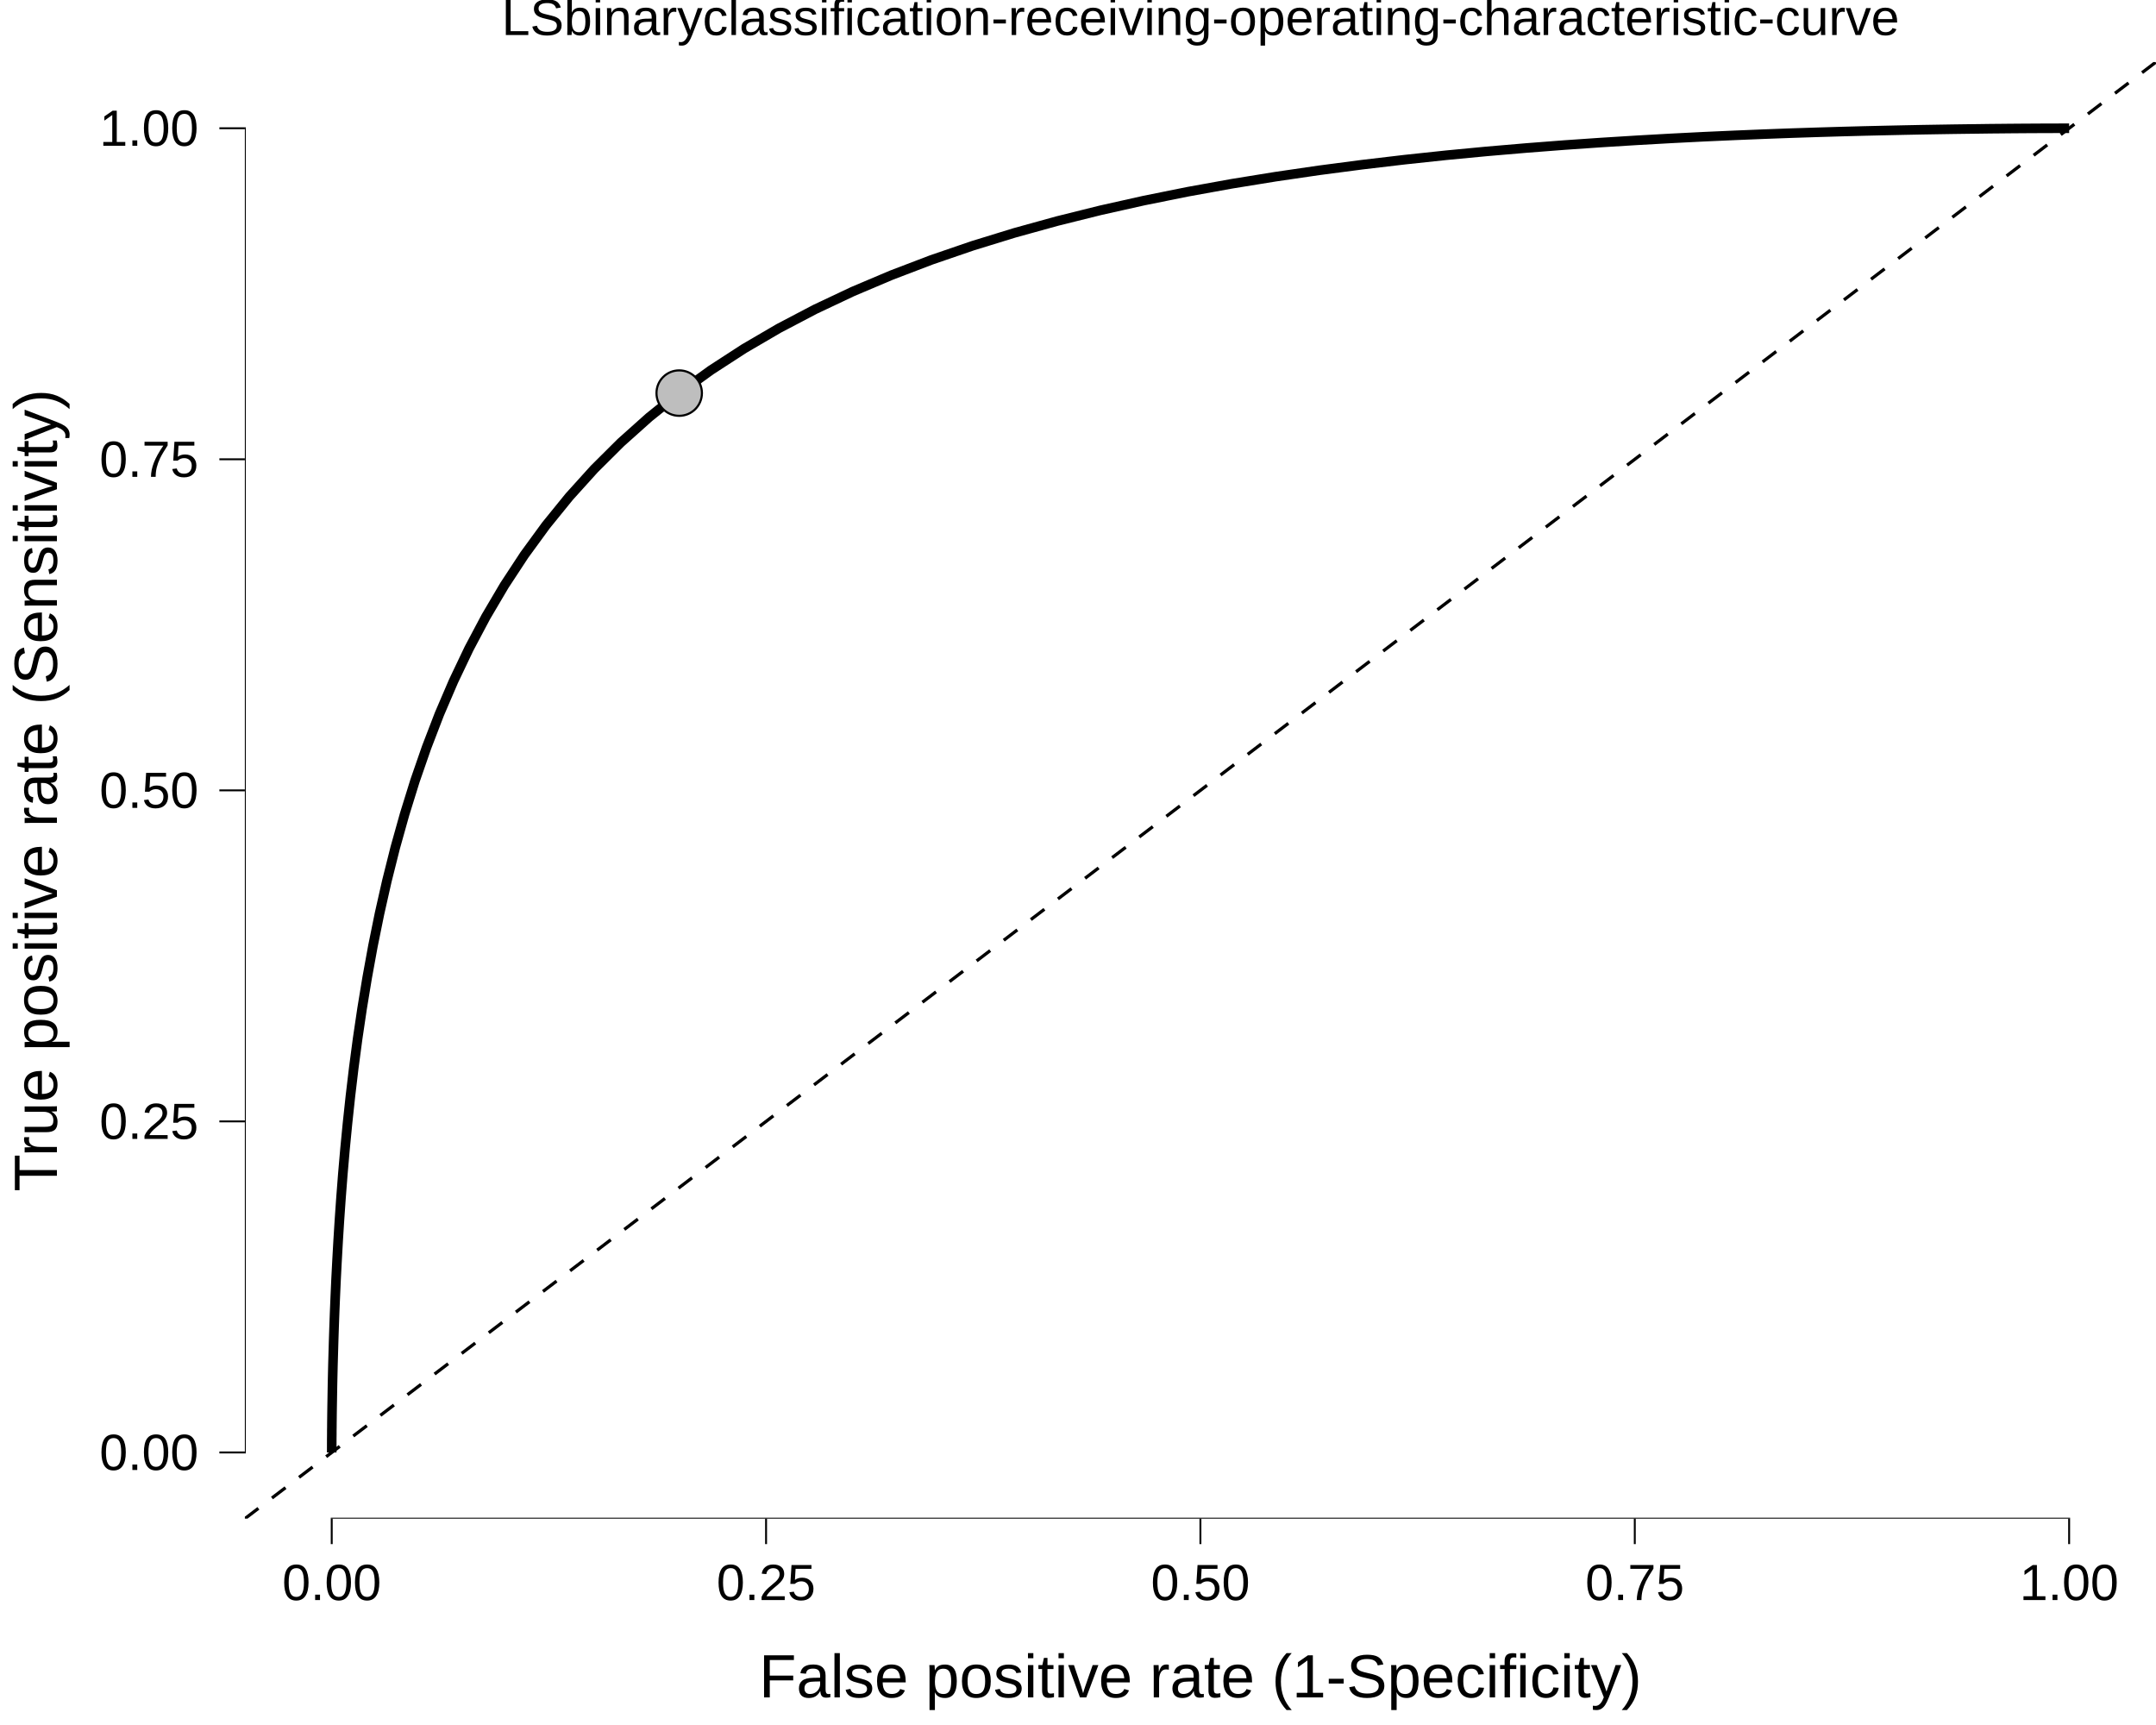
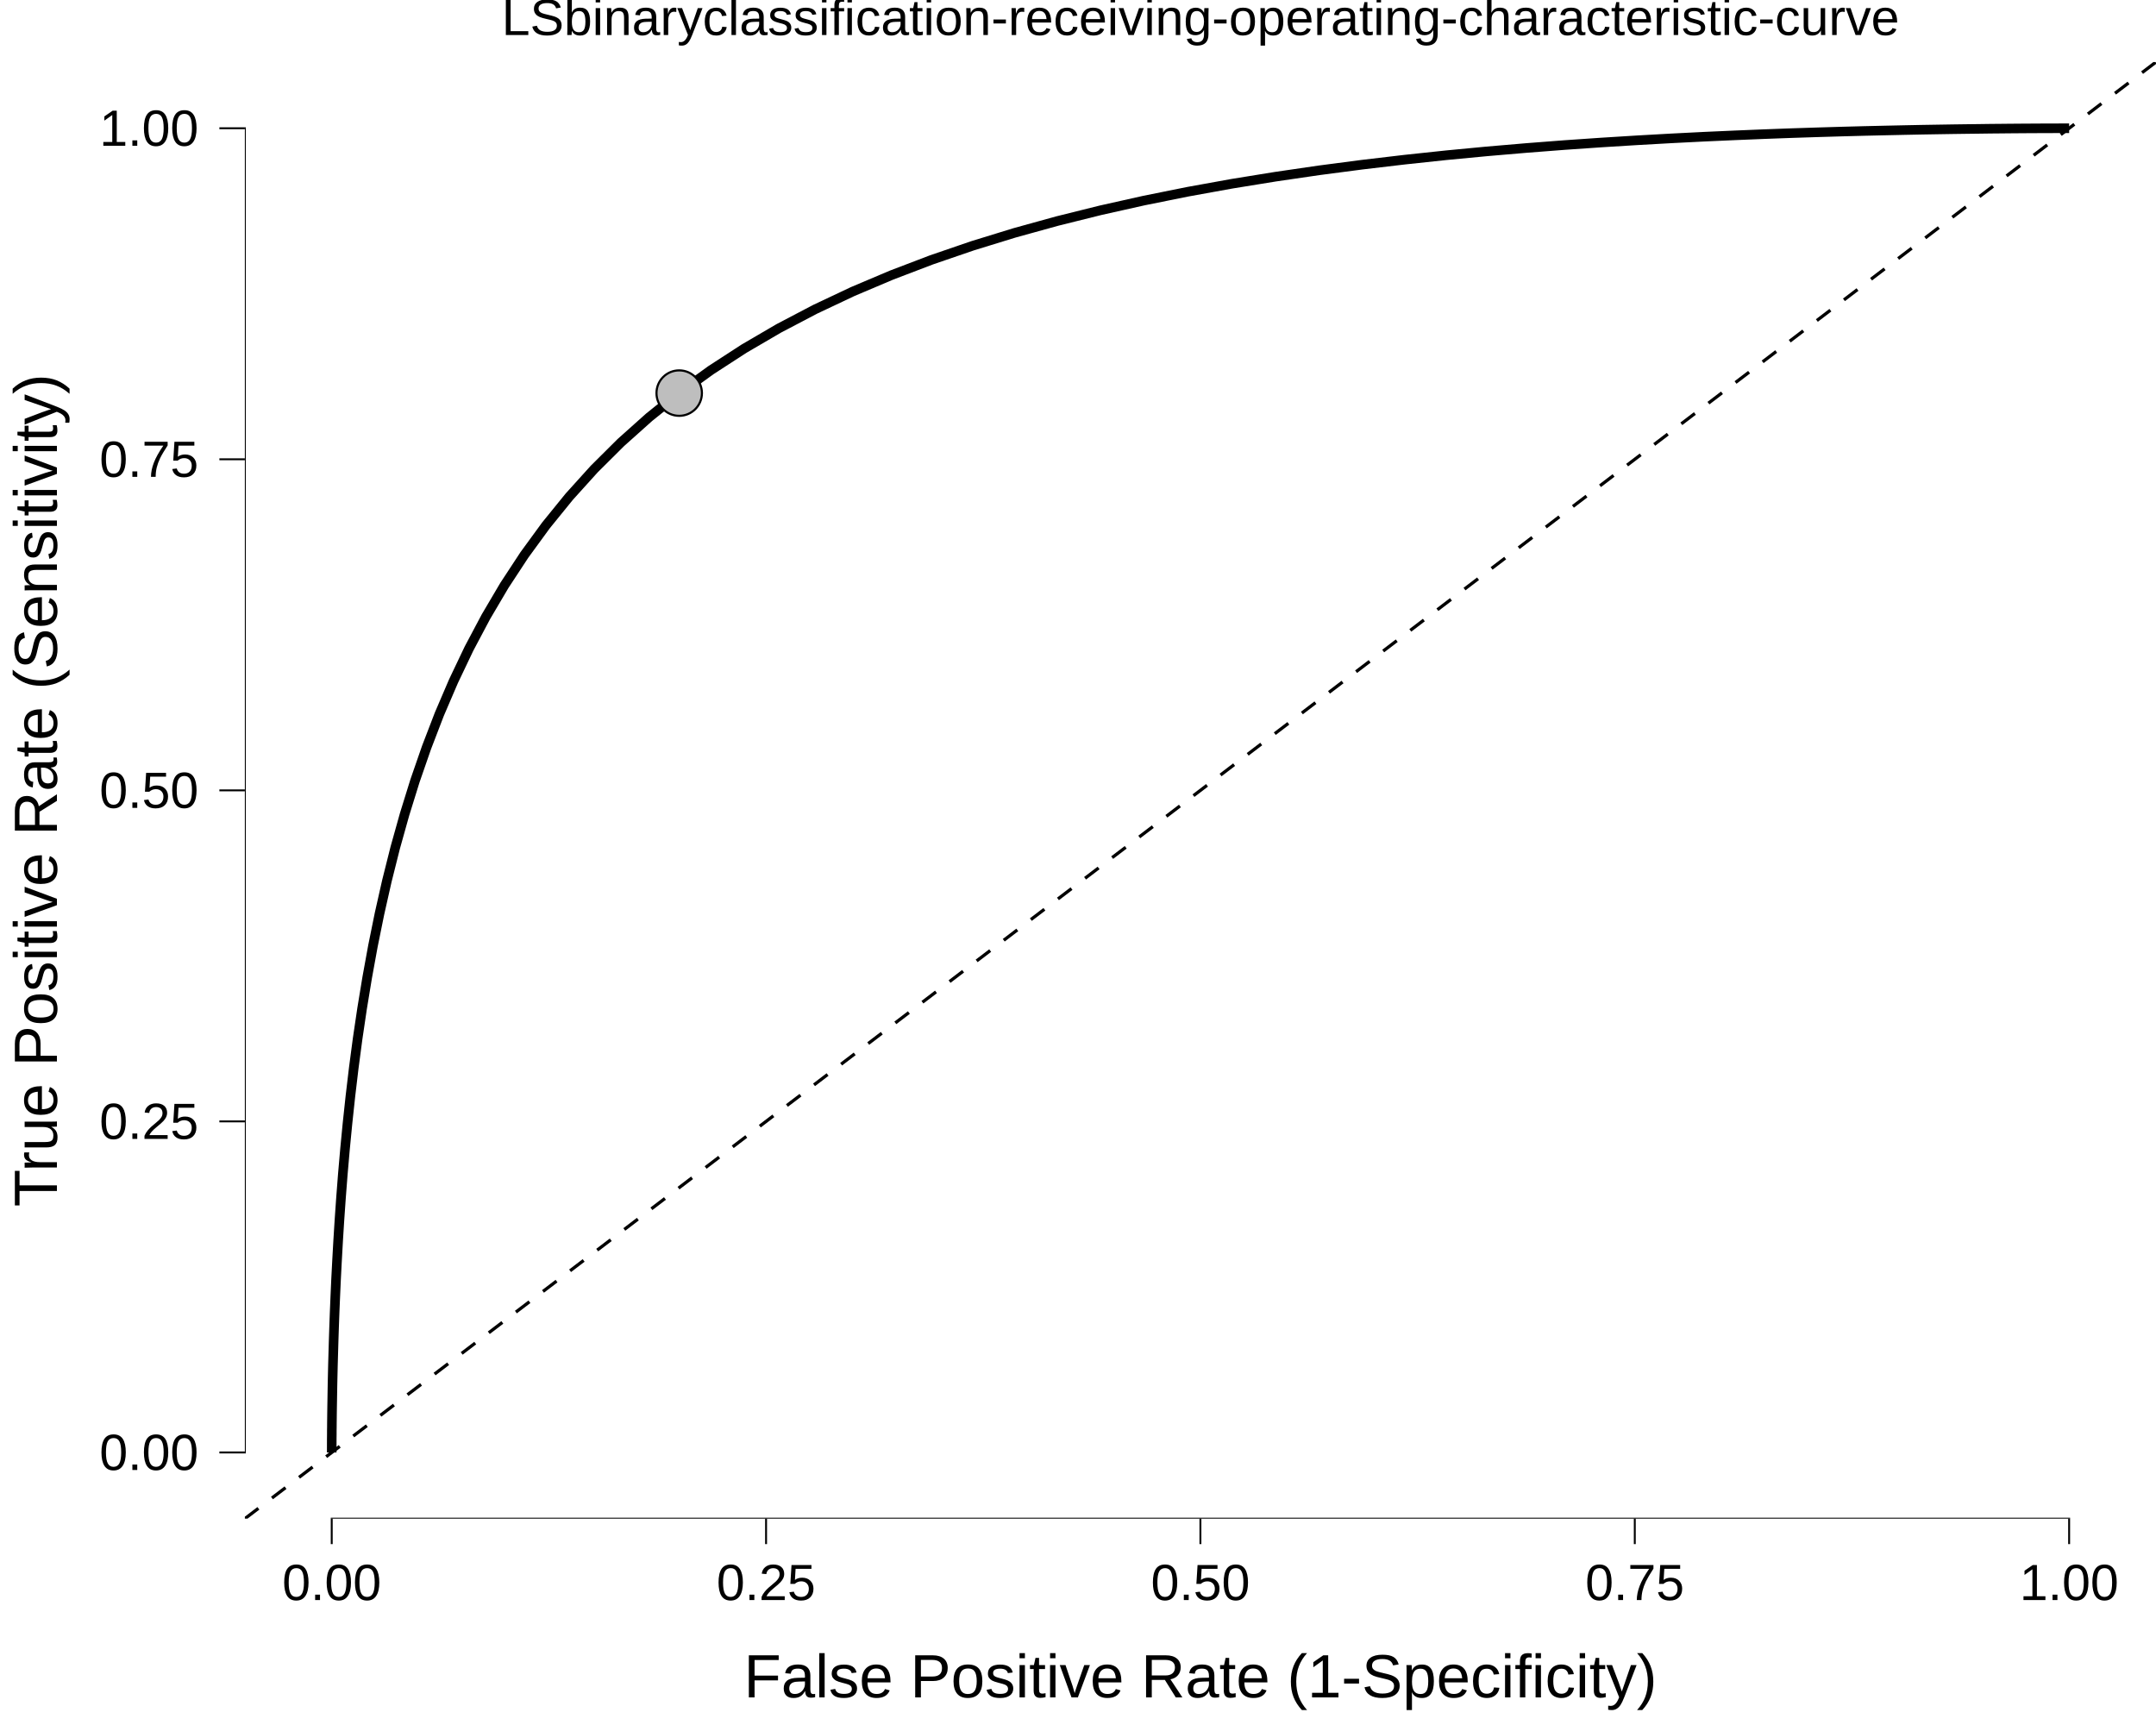
<svg xmlns="http://www.w3.org/2000/svg" viewBox="0 0 720.00 576.00">
  <defs>
    <style type="text/css">
    line, polyline, polygon, path, rect, circle {
      fill: none;
      stroke: #000000;
      stroke-linecap: round;
      stroke-linejoin: round;
      stroke-miterlimit: 10.00;
    }
  </style>
  </defs>
  <rect width="100%" height="100%" style="stroke: none; fill: #FFFFFF;" />
  <rect x="0.00" y="0.00" width="720.00" height="576.00" style="stroke-width: 10.67; stroke: none;" />
  <defs>
    <clipPath id="cpODEuNzd8NzIwLjAwfDUwNy4xMHwyMC43MQ==">
      <rect x="81.77" y="20.71" width="638.23" height="486.38" />
    </clipPath>
  </defs>
  <rect x="81.77" y="20.71" width="638.23" height="486.38" style="stroke-width: 10.67; stroke: none;" clip-path="url(#cpODEuNzd8NzIwLjAwfDUwNy4xMHwyMC43MQ==)" />
  <line x1="81.77" y1="507.10" x2="720.00" y2="20.71" style="stroke-width: 1.07; stroke-dasharray: 5.69,5.69; stroke-linecap: butt;" clip-path="url(#cpODEuNzd8NzIwLjAwfDUwNy4xMHwyMC43MQ==)" />
  <polyline points="110.78,484.99 110.79,480.57 110.80,479.76 110.81,478.84 110.81,477.77 110.83,476.55 110.84,475.16 110.86,473.57 110.88,471.78 110.91,469.77 110.95,467.51 110.99,464.98 111.04,462.17 111.11,459.05 111.19,455.60 111.30,451.81 111.42,447.66 111.57,443.13 111.75,438.21 111.97,432.89 112.23,427.14 112.55,420.98 112.92,414.39 113.36,407.36 113.88,399.92 114.49,392.04 115.21,383.76 116.05,375.08 117.02,366.02 118.14,356.59 119.43,346.83 120.92,336.77 122.62,326.43 124.55,315.85 126.74,305.06 129.21,294.12 131.99,283.05 135.11,271.91 138.58,260.74 142.45,249.58 146.72,238.47 151.44,227.47 156.61,216.61 162.27,205.94 168.43,195.49 175.12,185.30 182.34,175.41 190.12,165.83 198.45,156.61 207.35,147.76 216.80,139.31 226.82,131.26 237.38,123.62 248.48,116.42 260.09,109.64 272.19,103.29 284.75,97.36 297.74,91.86 311.11,86.76 324.82,82.06 338.83,77.75 353.08,73.81 367.51,70.22 382.08,66.96 396.73,64.01 411.39,61.36 426.01,58.99 440.53,56.87 454.89,54.99 469.04,53.32 482.93,51.84 496.49,50.55 509.70,49.42 522.51,48.43 534.87,47.58 546.77,46.84 558.16,46.20 569.03,45.65 579.36,45.19 589.13,44.79 598.34,44.45 607.00,44.17 615.09,43.93 622.62,43.73 629.61,43.57 636.07,43.43 642.01,43.31 647.46,43.22 652.43,43.14 656.95,43.08 661.04,43.03 664.73,42.98 668.05,42.95 671.02,42.92 673.66,42.90 676.01,42.88 678.09,42.87 679.91,42.86 681.52,42.85 682.91,42.84 684.13,42.84 685.19,42.84 690.99,42.82 " style="stroke-width: 3.20; stroke-linecap: butt;" clip-path="url(#cpODEuNzd8NzIwLjAwfDUwNy4xMHwyMC43MQ==)" />
  <circle cx="226.82" cy="131.26" r="5.69pt" style="stroke-width: 0.71; fill: #BEBEBE;" clip-path="url(#cpODEuNzd8NzIwLjAwfDUwNy4xMHwyMC43MQ==)" />
  <line x1="110.46" y1="507.10" x2="691.31" y2="507.10" style="stroke-width: 0.64; stroke-linecap: butt;" clip-path="url(#cpODEuNzd8NzIwLjAwfDUwNy4xMHwyMC43MQ==)" />
  <line x1="81.77" y1="485.31" x2="81.77" y2="42.50" style="stroke-width: 0.64; stroke-linecap: butt;" clip-path="url(#cpODEuNzd8NzIwLjAwfDUwNy4xMHwyMC43MQ==)" />
  <rect x="81.77" y="20.71" width="638.23" height="486.38" style="stroke-width: 0.00; stroke: none;" clip-path="url(#cpODEuNzd8NzIwLjAwfDUwNy4xMHwyMC43MQ==)" />
  <defs>
    <clipPath id="cpMC4wMHw3MjAuMDB8NTc2LjAwfDAuMDA=">
      <rect x="0.00" y="0.00" width="720.00" height="576.00" />
    </clipPath>
  </defs>
  <polyline points="81.77,507.10 81.77,20.71 " style="stroke-width: 0.00; stroke: none; stroke-linecap: butt;" clip-path="url(#cpMC4wMHw3MjAuMDB8NTc2LjAwfDAuMDA=)" />
  <g clip-path="url(#cpMC4wMHw3MjAuMDB8NTc2LjAwfDAuMDA=)">
    <text x="33.21" y="490.84" style="font-size: 17.00px; font-family: Liberation Sans;" textLength="33.08px" lengthAdjust="spacingAndGlyphs">0.00</text>
  </g>
  <g clip-path="url(#cpMC4wMHw3MjAuMDB8NTc2LjAwfDAuMDA=)">
    <text x="33.21" y="380.30" style="font-size: 17.00px; font-family: Liberation Sans;" textLength="33.08px" lengthAdjust="spacingAndGlyphs">0.25</text>
  </g>
  <g clip-path="url(#cpMC4wMHw3MjAuMDB8NTc2LjAwfDAuMDA=)">
    <text x="33.21" y="269.76" style="font-size: 17.00px; font-family: Liberation Sans;" textLength="33.08px" lengthAdjust="spacingAndGlyphs">0.50</text>
  </g>
  <g clip-path="url(#cpMC4wMHw3MjAuMDB8NTc2LjAwfDAuMDA=)">
    <text x="33.21" y="159.22" style="font-size: 17.00px; font-family: Liberation Sans;" textLength="33.08px" lengthAdjust="spacingAndGlyphs">0.75</text>
  </g>
  <g clip-path="url(#cpMC4wMHw3MjAuMDB8NTc2LjAwfDAuMDA=)">
    <text x="33.21" y="48.67" style="font-size: 17.00px; font-family: Liberation Sans;" textLength="33.08px" lengthAdjust="spacingAndGlyphs">1.00</text>
  </g>
  <polyline points="73.26,484.99 81.77,484.99 " style="stroke-width: 0.64; stroke-linecap: butt;" clip-path="url(#cpMC4wMHw3MjAuMDB8NTc2LjAwfDAuMDA=)" />
  <polyline points="73.26,374.45 81.77,374.45 " style="stroke-width: 0.64; stroke-linecap: butt;" clip-path="url(#cpMC4wMHw3MjAuMDB8NTc2LjAwfDAuMDA=)" />
  <polyline points="73.26,263.91 81.77,263.91 " style="stroke-width: 0.64; stroke-linecap: butt;" clip-path="url(#cpMC4wMHw3MjAuMDB8NTc2LjAwfDAuMDA=)" />
  <polyline points="73.26,153.36 81.77,153.36 " style="stroke-width: 0.64; stroke-linecap: butt;" clip-path="url(#cpMC4wMHw3MjAuMDB8NTc2LjAwfDAuMDA=)" />
  <polyline points="73.26,42.82 81.77,42.82 " style="stroke-width: 0.64; stroke-linecap: butt;" clip-path="url(#cpMC4wMHw3MjAuMDB8NTc2LjAwfDAuMDA=)" />
  <polyline points="81.77,507.10 720.00,507.10 " style="stroke-width: 0.00; stroke: none; stroke-linecap: butt;" clip-path="url(#cpMC4wMHw3MjAuMDB8NTc2LjAwfDAuMDA=)" />
  <polyline points="110.78,515.60 110.78,507.10 " style="stroke-width: 0.64; stroke-linecap: butt;" clip-path="url(#cpMC4wMHw3MjAuMDB8NTc2LjAwfDAuMDA=)" />
  <polyline points="255.83,515.60 255.83,507.10 " style="stroke-width: 0.64; stroke-linecap: butt;" clip-path="url(#cpMC4wMHw3MjAuMDB8NTc2LjAwfDAuMDA=)" />
  <polyline points="400.88,515.60 400.88,507.10 " style="stroke-width: 0.64; stroke-linecap: butt;" clip-path="url(#cpMC4wMHw3MjAuMDB8NTc2LjAwfDAuMDA=)" />
  <polyline points="545.94,515.60 545.94,507.10 " style="stroke-width: 0.64; stroke-linecap: butt;" clip-path="url(#cpMC4wMHw3MjAuMDB8NTc2LjAwfDAuMDA=)" />
  <polyline points="690.99,515.60 690.99,507.10 " style="stroke-width: 0.64; stroke-linecap: butt;" clip-path="url(#cpMC4wMHw3MjAuMDB8NTc2LjAwfDAuMDA=)" />
  <g clip-path="url(#cpMC4wMHw3MjAuMDB8NTc2LjAwfDAuMDA=)">
    <text x="94.24" y="534.28" style="font-size: 17.00px; font-family: Liberation Sans;" textLength="33.08px" lengthAdjust="spacingAndGlyphs">0.00</text>
  </g>
  <g clip-path="url(#cpMC4wMHw3MjAuMDB8NTc2LjAwfDAuMDA=)">
    <text x="239.29" y="534.28" style="font-size: 17.00px; font-family: Liberation Sans;" textLength="33.08px" lengthAdjust="spacingAndGlyphs">0.25</text>
  </g>
  <g clip-path="url(#cpMC4wMHw3MjAuMDB8NTc2LjAwfDAuMDA=)">
    <text x="384.34" y="534.28" style="font-size: 17.00px; font-family: Liberation Sans;" textLength="33.08px" lengthAdjust="spacingAndGlyphs">0.50</text>
  </g>
  <g clip-path="url(#cpMC4wMHw3MjAuMDB8NTc2LjAwfDAuMDA=)">
    <text x="529.40" y="534.28" style="font-size: 17.00px; font-family: Liberation Sans;" textLength="33.08px" lengthAdjust="spacingAndGlyphs">0.75</text>
  </g>
  <g clip-path="url(#cpMC4wMHw3MjAuMDB8NTc2LjAwfDAuMDA=)">
    <text x="674.45" y="534.28" style="font-size: 17.00px; font-family: Liberation Sans;" textLength="33.08px" lengthAdjust="spacingAndGlyphs">1.00</text>
  </g>
  <g clip-path="url(#cpMC4wMHw3MjAuMDB8NTc2LjAwfDAuMDA=)">
-     <text x="253.49" y="566.78" style="font-size: 20.40px; font-family: Liberation Sans;" textLength="294.78px" lengthAdjust="spacingAndGlyphs">False positive rate (1-Specificity)</text>
+     <text x="248.41" y="566.78" style="font-size: 20.40px; font-family: Liberation Sans;" textLength="304.95px" lengthAdjust="spacingAndGlyphs">False Positive Rate (1-Specificity)</text>
  </g>
  <g clip-path="url(#cpMC4wMHw3MjAuMDB8NTc2LjAwfDAuMDA=)">
-     <text transform="translate(19.01,397.88) rotate(-90)" style="font-size: 20.40px; font-family: Liberation Sans;" textLength="267.95px" lengthAdjust="spacingAndGlyphs">True positive rate (Sensitivity)</text>
+     <text transform="translate(19.01,402.97) rotate(-90)" style="font-size: 20.40px; font-family: Liberation Sans;" textLength="278.12px" lengthAdjust="spacingAndGlyphs">True Positive Rate (Sensitivity)</text>
  </g>
  <g clip-path="url(#cpMC4wMHw3MjAuMDB8NTc2LjAwfDAuMDA=)">
    <text x="167.54" y="11.70" style="font-size: 17.00px; font-family: Liberation Sans;" textLength="466.69px" lengthAdjust="spacingAndGlyphs">LSbinaryclassification-receiving-operating-characteristic-curve</text>
  </g>
</svg>
